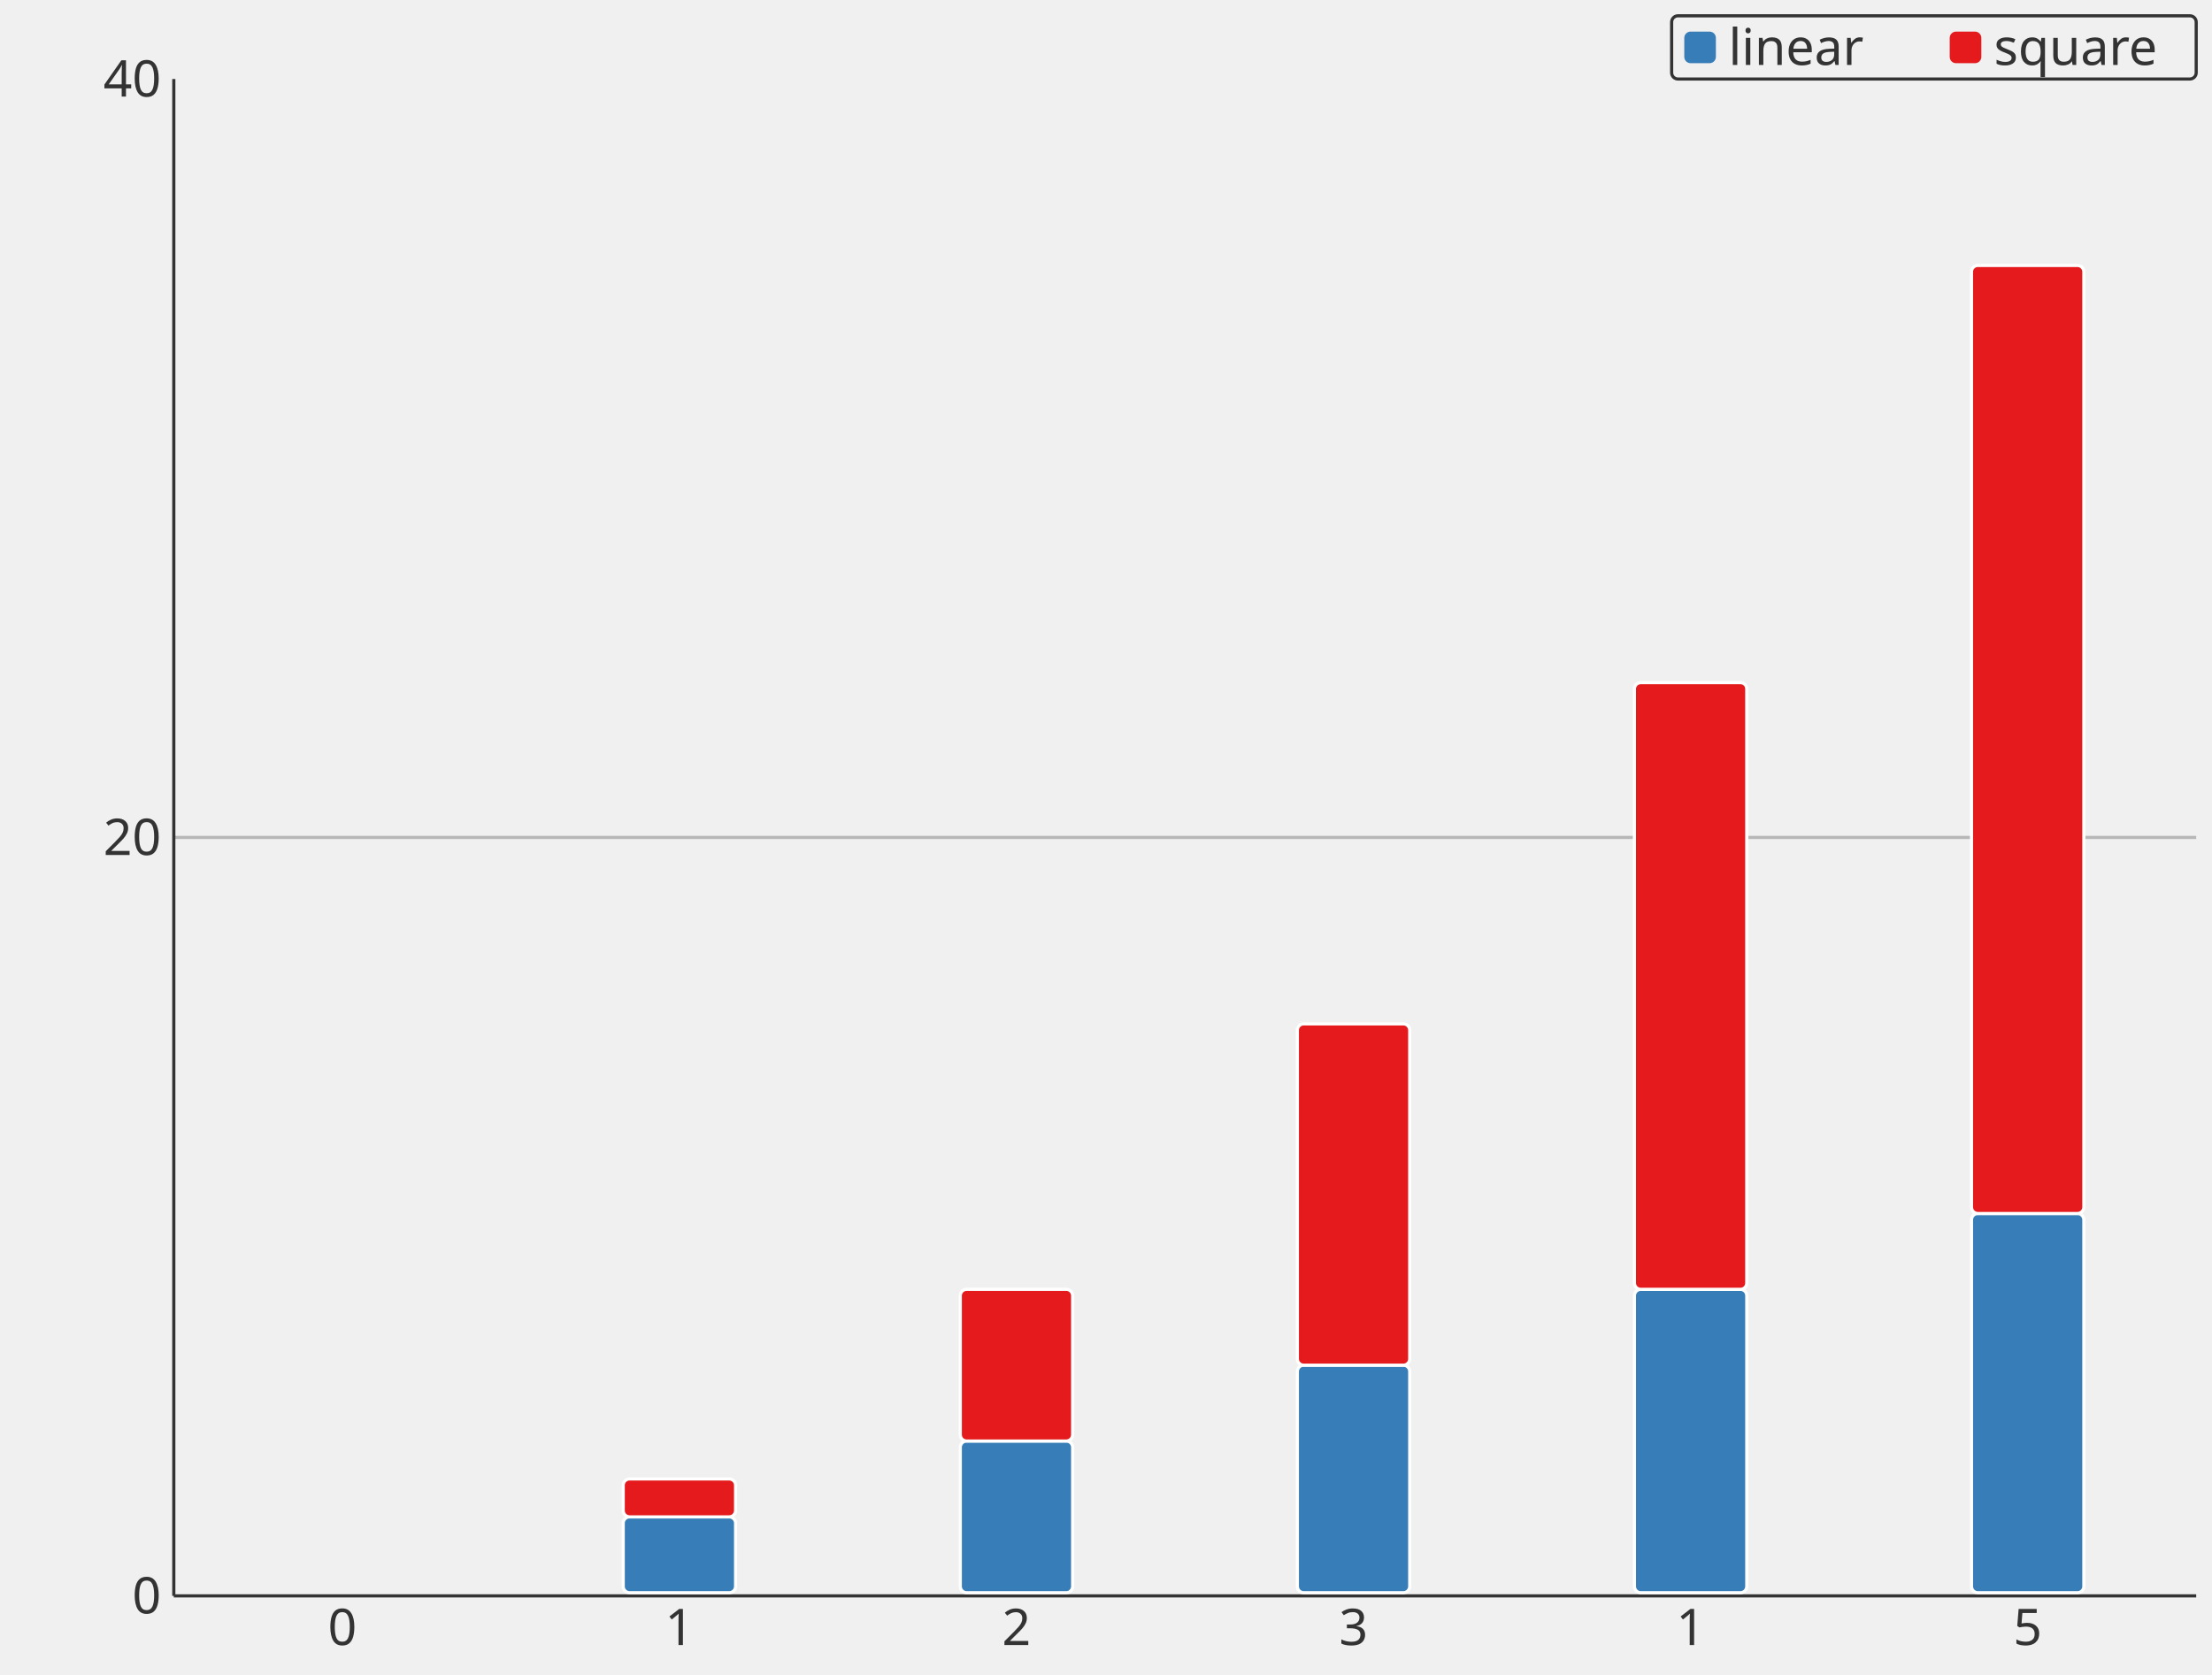
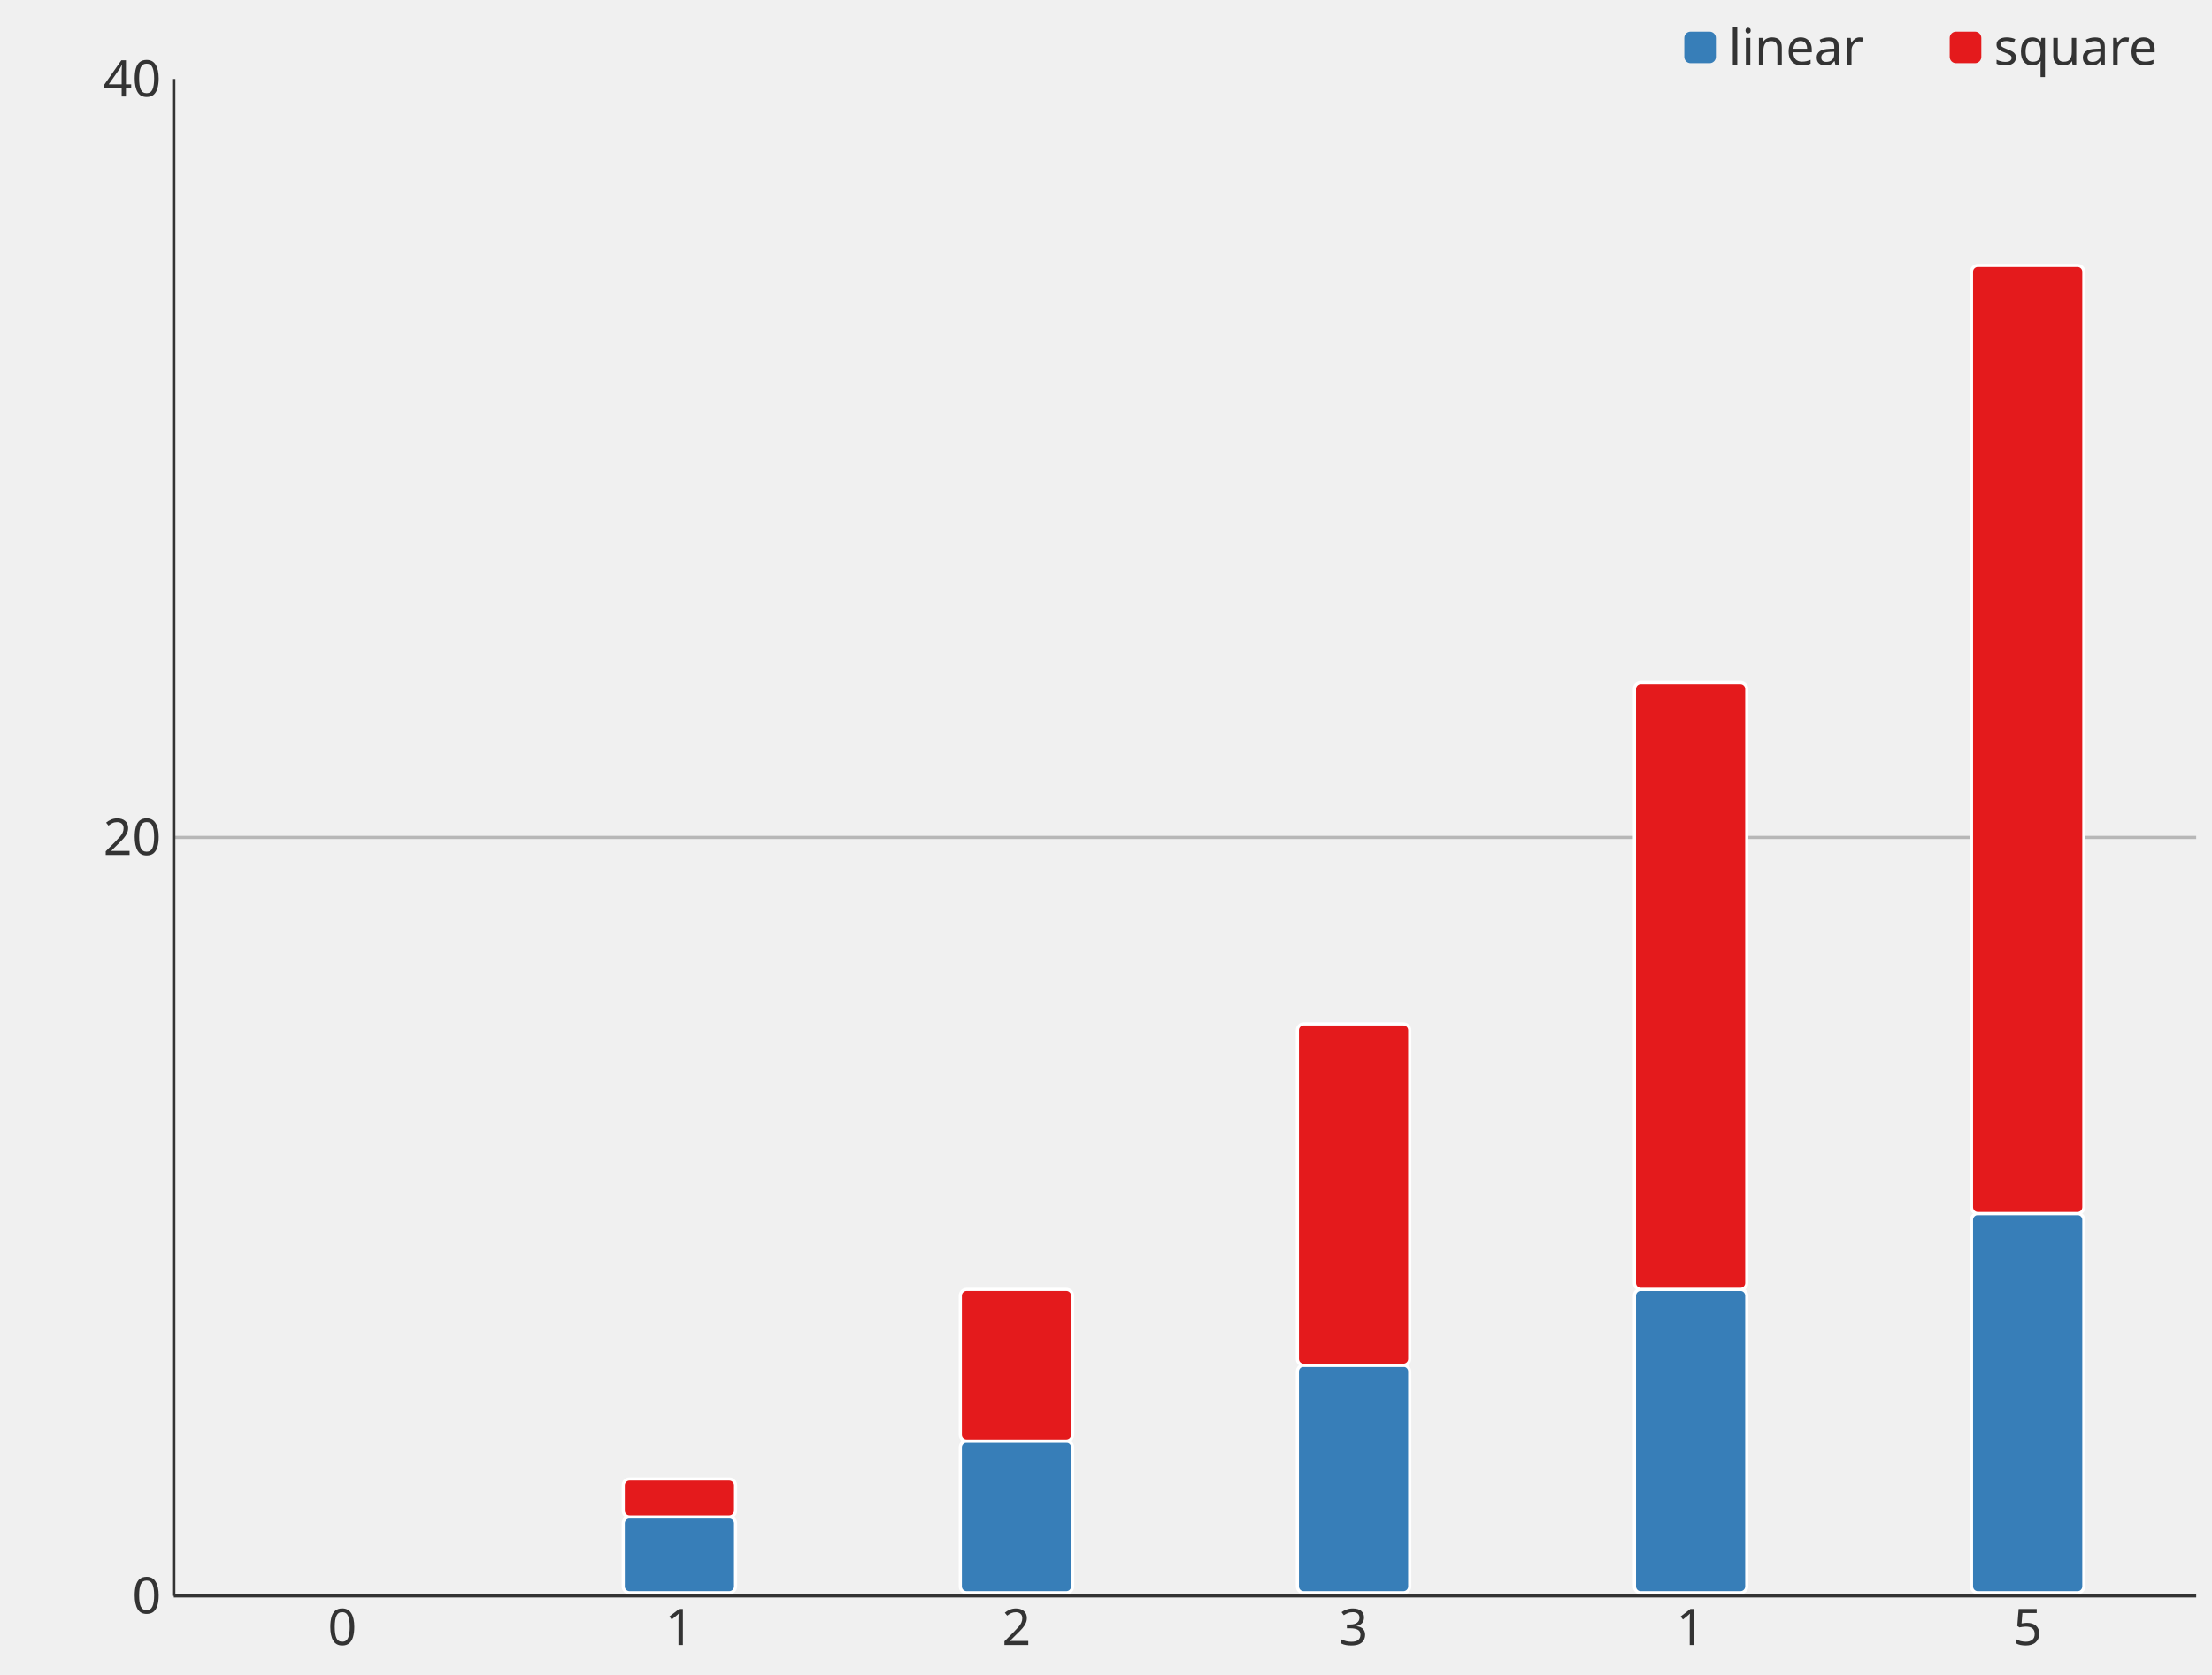
<svg xmlns="http://www.w3.org/2000/svg" font-family="sans-serif" font-size="16" viewBox="-55 -25 700 530">
  <style>
		@media (prefers-color-scheme: dark) {
			[fill="#333"] {fill: white}
			[stroke="#333"] {stroke: white}
		}
	</style>
  <g role="table">
    <line stroke="#333" x1="0" x2="0" y1="0" y2="480" />
    <line stroke="#333" x1="0" x2="640" y1="480" y2="480" />
    <line opacity="0.3" stroke="#333" x1="0" x2="640" y1="240" y2="240" />
    <g aria-hidden="true">
      <text dominant-baseline="middle" fill="#333" text-anchor="end" x="-4" y="480">0</text>
      <text dominant-baseline="middle" fill="#333" text-anchor="end" x="-4" y="240">20</text>
      <text dominant-baseline="middle" fill="#333" text-anchor="end" x="-4" y="0">40</text>
    </g>
    <g role="row">
      <text dominant-baseline="middle" fill="#333" role="columnheader" text-anchor="middle" x="53.333" y="490">0</text>
      <text dominant-baseline="middle" fill="#333" role="columnheader" text-anchor="middle" x="160" y="490">1</text>
      <text dominant-baseline="middle" fill="#333" role="columnheader" text-anchor="middle" x="266.667" y="490">2</text>
      <text dominant-baseline="middle" fill="#333" role="columnheader" text-anchor="middle" x="373.333" y="490">3</text>
      <text dominant-baseline="middle" fill="#333" role="columnheader" text-anchor="middle" x="480" y="490">1</text>
      <text dominant-baseline="middle" fill="#333" role="columnheader" text-anchor="middle" x="586.667" y="490">5</text>
    </g>
    <g aria-hidden="true">
-       <rect fill="none" height="20" rx="2" ry="2" stroke="#333" width="166" x="474" y="-20" />
      <rect fill="#377eb8" height="10" rx="2" ry="2" width="10" x="478" y="-15" />
      <text dominant-baseline="middle" fill="#333" x="492" y="-10">linear</text>
      <rect fill="#e41a1c" height="10" rx="2" ry="2" width="10" x="562" y="-15" />
      <text dominant-baseline="middle" fill="#333" x="576" y="-10">square</text>
    </g>
    <g fill="#377eb8" role="row" stroke="white">
      <rect height="0" role="cell" rx="2" ry="2" width="35.556" x="35.556" y="479" />
      <rect height="24" role="cell" rx="2" ry="2" width="35.556" x="142.222" y="455">
				</rect>
      <rect height="48" role="cell" rx="2" ry="2" width="35.556" x="248.889" y="431">
				</rect>
      <rect height="72" role="cell" rx="2" ry="2" width="35.556" x="355.556" y="407">
				</rect>
      <rect height="96" role="cell" rx="2" ry="2" width="35.556" x="462.222" y="383">
				</rect>
      <rect height="120" role="cell" rx="2" ry="2" width="35.556" x="568.889" y="359">
				</rect>
    </g>
    <g fill="#e41a1c" role="row" stroke="white">
      <rect height="0" role="cell" rx="2" ry="2" width="35.556" x="35.556" y="479" />
      <rect height="12" role="cell" rx="2" ry="2" width="35.556" x="142.222" y="443">
				</rect>
      <rect height="48" role="cell" rx="2" ry="2" width="35.556" x="248.889" y="383">
				</rect>
      <rect height="108" role="cell" rx="2" ry="2" width="35.556" x="355.556" y="299">
				</rect>
      <rect height="192" role="cell" rx="2" ry="2" width="35.556" x="462.222" y="191">
				</rect>
      <rect height="300" role="cell" rx="2" ry="2" width="35.556" x="568.889" y="59">
				</rect>
    </g>
  </g>
</svg>
